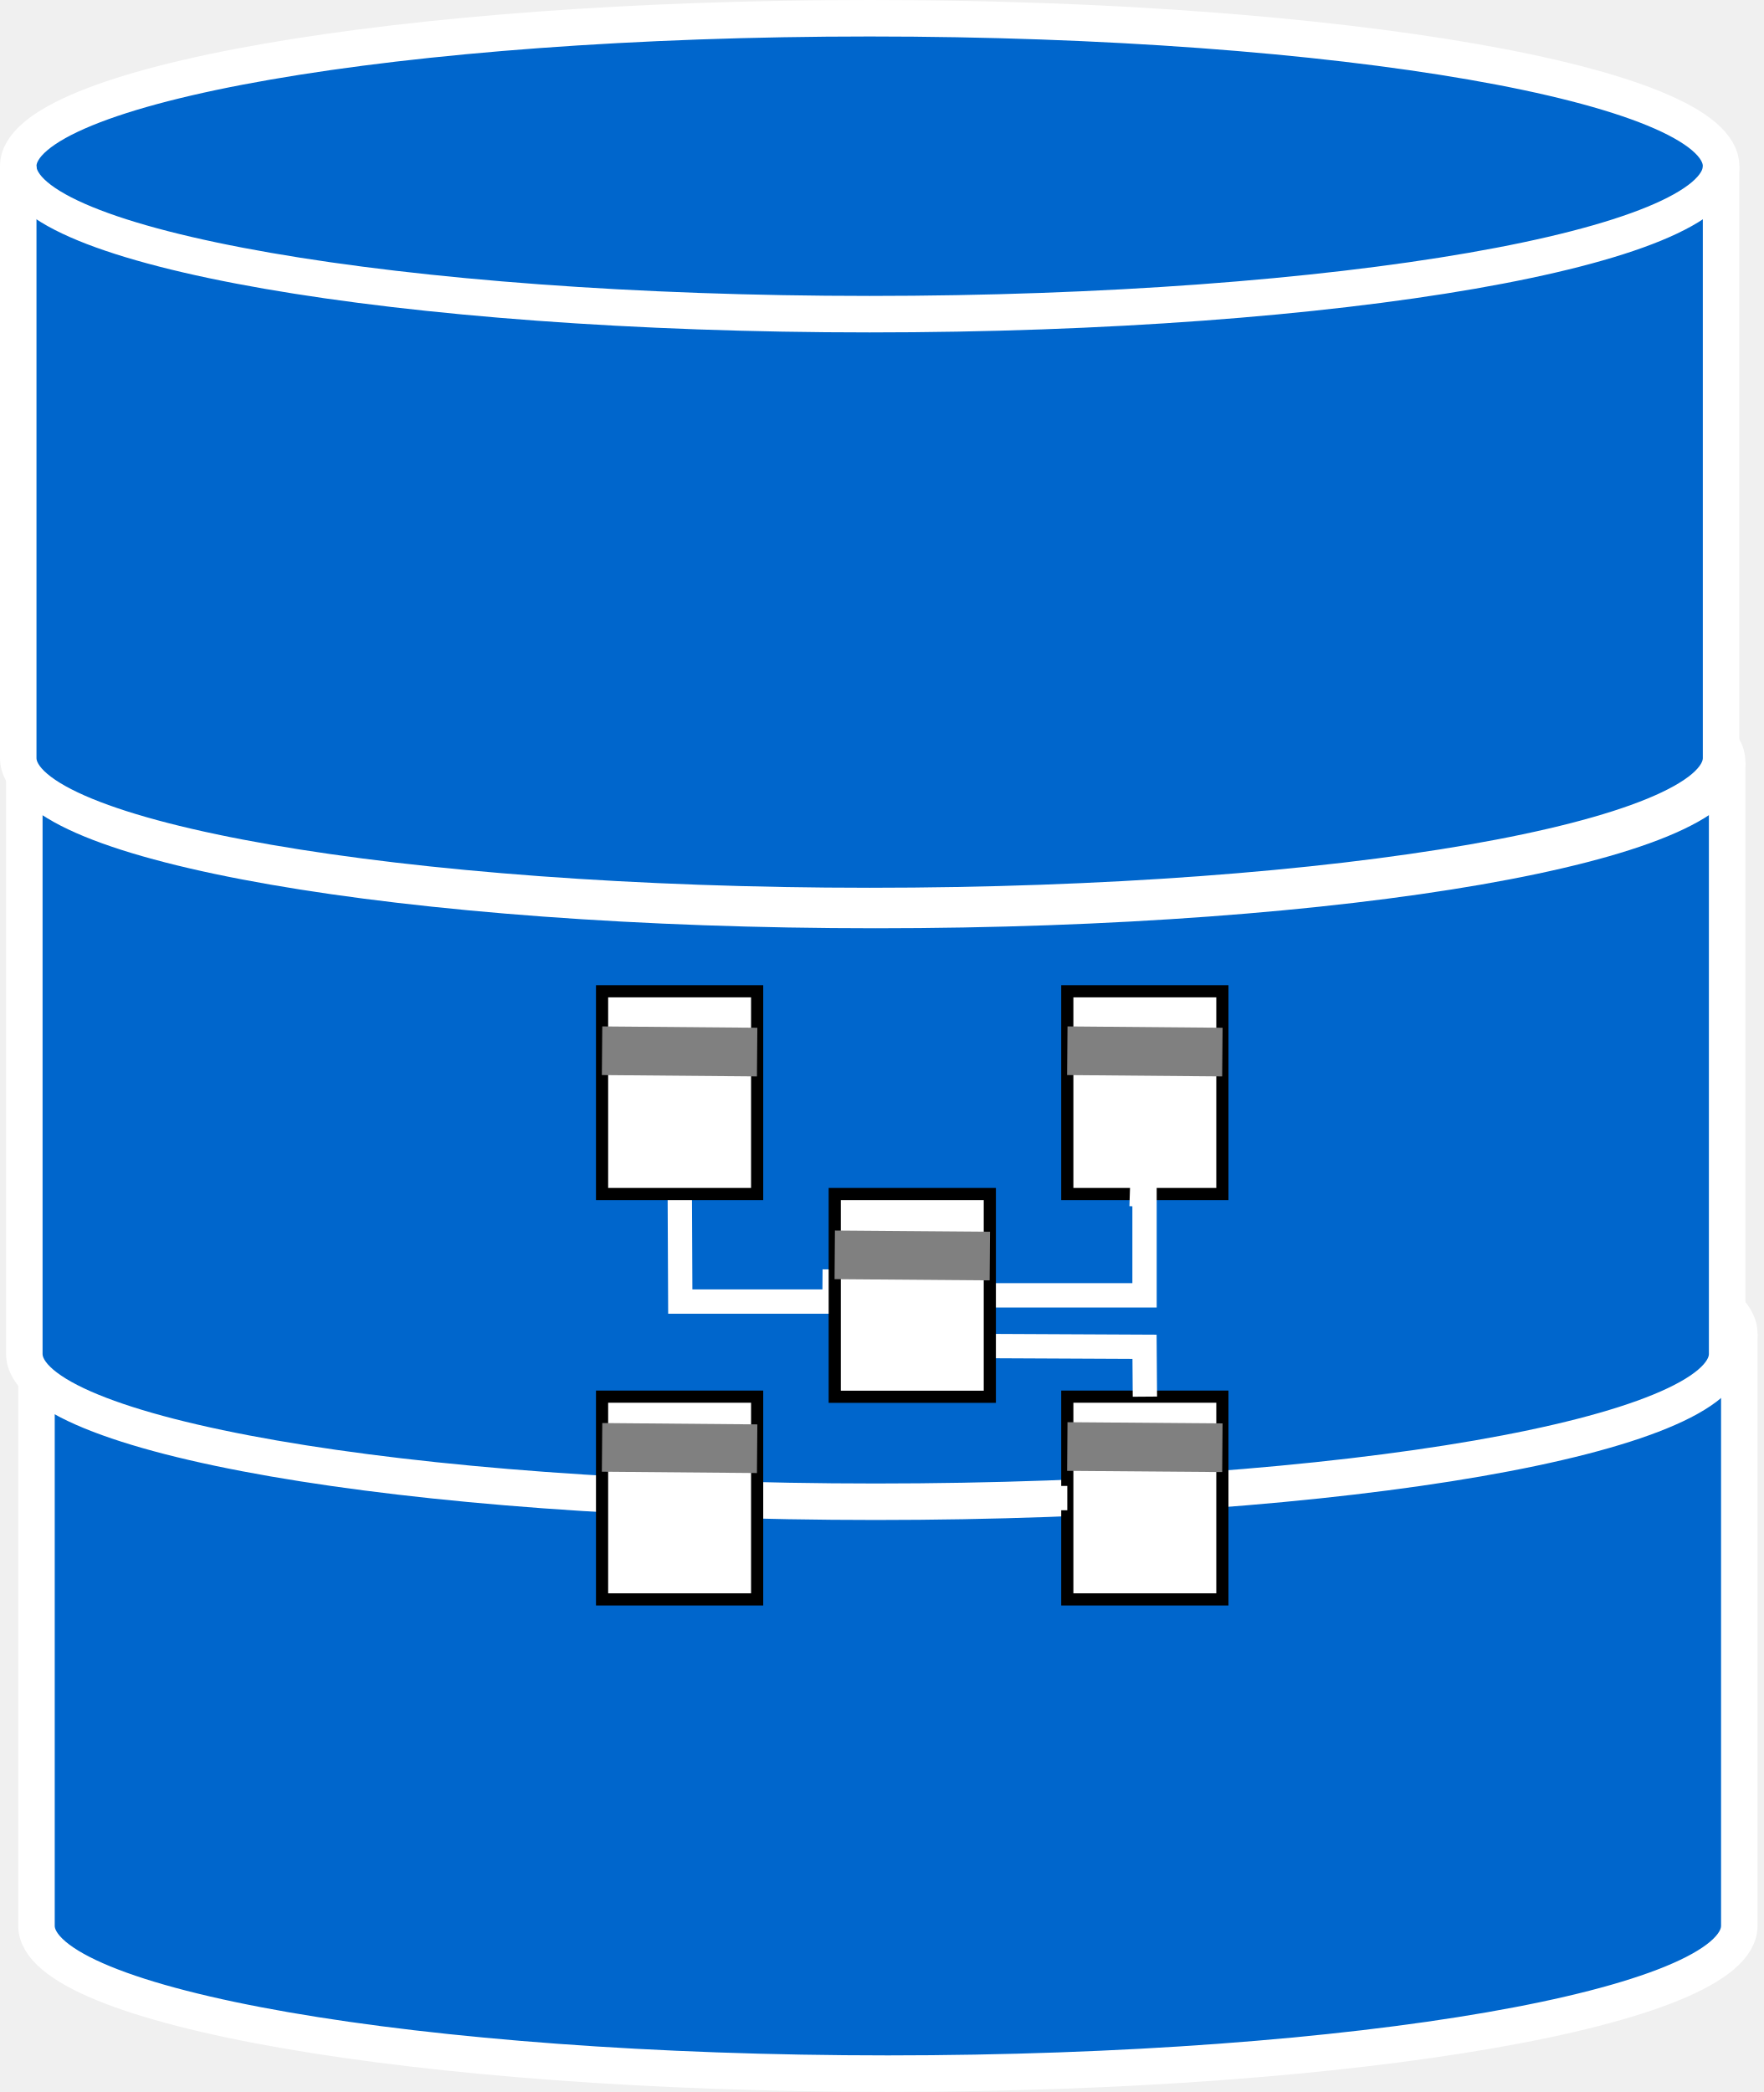
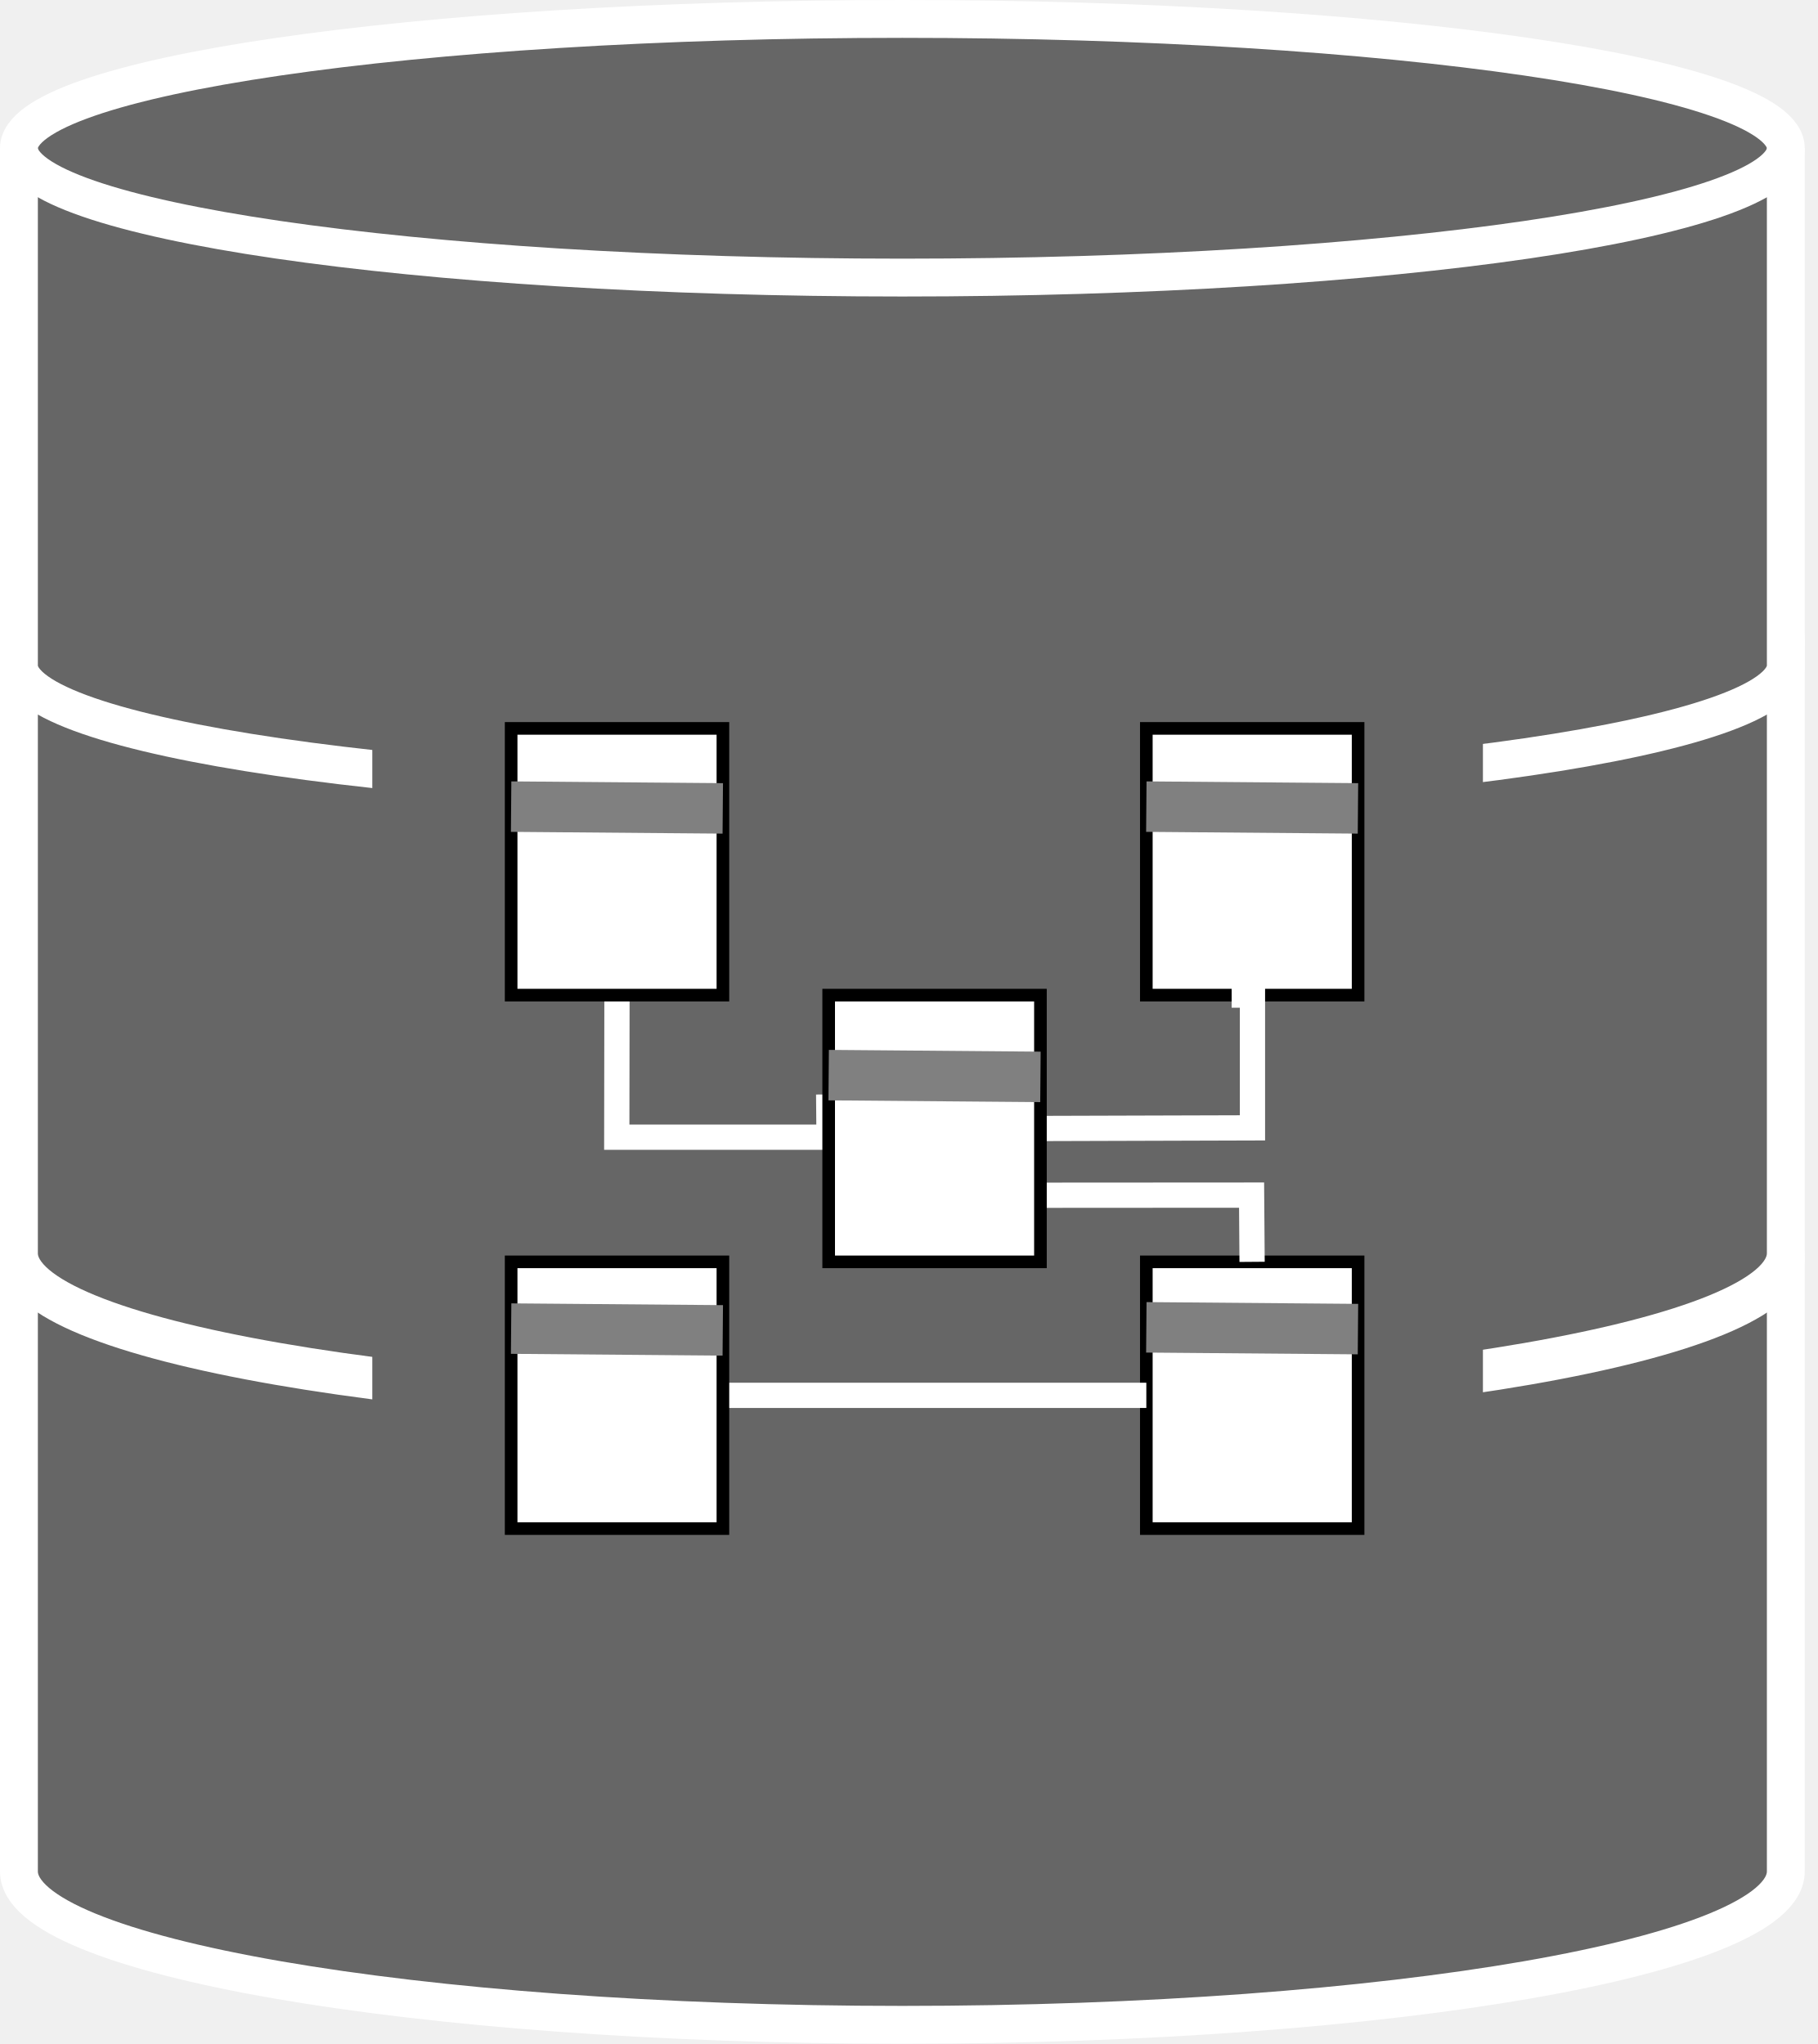
- <svg xmlns="http://www.w3.org/2000/svg" host="65bd71144e" version="1.1" width="145px" height="172px" viewBox="-0.5 -0.5 145 172" content="&lt;mxfile&gt;&lt;diagram id=&quot;dEtSK-sifGbha0X227S2&quot; name=&quot;Page-1&quot;&gt;7Vpbb+MoFP41eUXcsR+3mXb2ZaWR+rAzj0xMY2scEzm0SfbXL46xDXE8cRO3jTSlUmUOcIBzvnNDmZH5ave1lOv0H52ofIZhspuRLzOMGaT2f0XY14RY1P1lmSU1BXWEx+w/5YjQUZ+zRG2CiUbr3GTrkLjQRaEWJqDJstTbcNqTzsNd13KpeoTHhcz71H+zxKQ1lULY0f9W2TI1RwMr2cx1hE0qE731SOR+Rual1qb+Wu3mKq8k14ilXvcwMNqeq1SFGbOARPWKF5k/u7u5g5l9c9mNKfWv9p5kRu5Ss8rtJ7Kf9gLrat5qt6wUDZ5yvV2ksjQgkUb+lBs7eLdNM6Me13JRzdzaeZb2lOX5XOe6PGxCIOR8Pq8YHnbzRh4OzY5YZRqZFaqiQ9vv39Vd/0WVRu08krv7V6VXypR7O6UZhRiwepEDIos4gJAygiAlLCaO5bbTMqJOd6mnYYFBHDHKo5hxCnnkxCodzpbtzp0u7IdTx4Bq4j9cNehYNSSyQhaYM4aRiDn7MNU02/y5qgkUQ2P4YaqI+HlVLEv9vB64ZBsj5M9mOhwQ0bA8aBwCVfTlwVBfHAxOcH/Wu65KbKxyXV2aVC91IfP7jnpn5VEkKnGI8HCpdpn5XpGt6dW9H97Il51bcejsm05hj/zd7/zoOFTdbtmh16wbhmxoOviwMvmrCtu2W+hC1ZSHrJKKB+rq4oNxsAZKX4elyqXJXsKFpzTiln7TmWXZ6p4DIkI3hShgJIZQwBijOOKchDw3+rlcKMfGD81HnFEMEA5ZYwys/yMUUsxshIqRCFkbWS6V6bG2opN7b9q6mrD5zZ3CTRk47EWjmHAkIKZnjv2K1fajPlyH9VY1o+DPRuQvIdpPeVXPAgbdxBgs+f4PgwYXvskjDnjQJnCBfEQ0ej8Z7JrEEuATAfodpULfwjEizy12TvKcYwQUEt85ootd4zlHeODzTZWZlVcb8vv+dLS/tPI7uKsmA6tptZ/x0XetX32ti6IU8GPnyH7rl06sOIZdyOFq38SbxOpG7dJJgRBA/CY+0moFuR2rnSqdOWezk5knFyfMcyB1HW2eo/2tuCW03yS26XkJ9bHiSSQUXw9wEaz+LoR9CEJ6XU7t1z0nysCGdmXq7amuKbwA9Bs9UtrZzLupZ0EUo071jIdsBrLsCyJEc/xPREyDCIYmhcNgyHw/gIx43fgEyMUAIcIWp15jUwHEMrYlege96M0AMqL+/QTINTHFqpLDqIUIFq/EiAe1twJBhPo6nzppFmNUfXHF6r05thn3qHz7rYraa7PmAfcjeq+FNkNFXiwRF7ogwcGr+E70UniqDI+BFxonL6obbd1GmTH8VDvwtvBRpceI4uwzTIw3ZIJAdGTIGAEhaNw2eqEln3r2RyEixr36nzcu2+1+aVBP736sQe7/Bw==&lt;/diagram&gt;&lt;/mxfile&gt;">
+ <svg xmlns="http://www.w3.org/2000/svg" host="65bd71144e" version="1.1" width="144px" height="162px" viewBox="-0.5 -0.5 144 162" content="&lt;mxfile&gt;&lt;diagram id=&quot;dEtSK-sifGbha0X227S2&quot; name=&quot;Page-1&quot;&gt;7VpLb+M2EP41vhJ8P45NNtleCiyQQ3ePWouxhcqmITOx019fyqIkUrJixVYeBewAhjgkh+LMNx9nGM/I7Wr/vUg2y79MqvMZhul+Rr7NMKZCuO9S8FIJMEWVYFFkaSUKBA/Zv9oLoZc+ZaneRgOtMbnNNrFwbtZrPbeRLCkKs4uHPZo8XnWTLHRP8DBP8r707yy1S78tCFv5nzpbLG2nY5XUY71gu0xSswtE5G5GbgtjbPW02t/qvDRdbZZq3v1Ab/NehV7bMROIqmY8J/mT35t/MftSb3ZrC/NPs08yIzdLu8rdI3KPbgObctxqvyg9DR5zs5svk8KCNLHJ72TrOm92y8zqh00yL0fu3Dgne8zy/NbkpjgsQvjhUyo8rBb03B8+rsc50ybZWpdy6Nr9vfrtP+vC6n0g8nv/rs1K2+LFDal7ifeDxyFTDCglMGcMI6E4q3p3rY8R9TOWgX8FBkoyyqVinEIupUeaR9miWbf1hHvwzhhwjLw6JnQMFQBCygiClDBF0Kc5pl7m6pjKMTUln3IFR4Bdbn05IiyO2S6w/zgzrs1aNxbrmeeIEYctxmRsMY57Fqu3FWGXTmCuEfS+KMzTZnCf/gRNftfD4Zv3z1Vn/xy4N2MC0eq7Zw0uAILBBx1BEwE01CEmsBXrmUan7tT3TVPYpVmYdZLftdIbZ7t1qlMfXwHK9D6zP0uxQ33V+hX0fNv7GYfGS91Yu1f+GTZ+tRrKZjvt0KrnDRNATET4MDP9o0yAWog7yX1WWmWAImoMlcZ41d+FzhObPccp0jGP+Kk/TObWaHAiAZGC9bzuUYMkoJQIx+SKKw6ZitVvzVMx115jmO90FsEMII5ZpBorABFDSjAuiVSQx6ptUiy07al2VkxegmGbcsB2eHsCSEUREpwKyKTENHoHgkG5NBPOAoIpzweDu6AuS5GQKEcuXHIs+Hhl7qF69TYoGh+OihM2goLjsDhByMOQG3EshccOByIEEMR93sAIoIg48OXEwUdkBB9nEN/LICD4SPr6WTai70GuKKDWlmhPkSugkIQEi86m11NketDzQxeZs1eThPU5edjfFa15j5JKVvFRDL2Jufmt3MYkEAgHsOrwEQIiQhR7ld1OaOvAE6pJ2Y3XGfFXDWZvBYpBGKKE9NOoz4p1Qb5OrE+VSJ2K9HODmosjQY2mDurRLC2+Evj/B0inp+3VR05gn9iYPfhJWP6dGQQxJOlluX1gbHakuK9lF5YAQ370SOCABB7EsFMgn6wBGjUYslYR69SOA/n+GWeJYFd4TAmPgXuBidAxfNZ+HGD4FTAfBxgqAEekPVjQZIBxmqngDWAkYu+GmBHF+BUxk51AzrECyrb24G+ETKuGRRXRe8FDoj4apk7FxRgQnF09B3eoTR4/KoufqMCePBcfuB1kgIa3nx2mwo7HeLfzrUTlqBDwXhX5iuKJbj5P3Q5woMJPdDlw+W0lOU2QH17PH72FPnqt8SWqnBFV4fWMGR/rFAFFRMf7LhfBpHGamPLfGy4ZCQHRUX32YeOa7e9UquHtb33I3X8=&lt;/diagram&gt;&lt;/mxfile&gt;">
  <defs />
  <g>
-     <path d="M 2.5 157.83 L 2.5 109.17 C 2.5 102.45 33.84 97 72.5 97 C 111.16 97 142.5 102.45 142.5 109.17 L 142.5 157.83 C 142.5 164.54 111.16 169.99 72.5 169.99 C 33.84 169.99 2.5 164.54 2.5 157.83 Z" fill="#0066cc" stroke="#ffffff" stroke-width="3" stroke-miterlimit="10" pointer-events="all" />
-     <path d="M 2.5 109.17 C 2.5 115.89 33.84 121.33 72.5 121.33 C 111.16 121.33 142.5 115.89 142.5 109.17" fill="none" stroke="#ffffff" stroke-width="3" stroke-miterlimit="10" pointer-events="all" />
-     <path d="M 1.5 110.81 L 1.5 62.15 C 1.5 55.43 32.84 49.99 71.5 49.99 C 110.16 49.99 141.5 55.43 141.5 62.15 L 141.5 110.81 C 141.5 117.53 110.16 122.97 71.5 122.97 C 32.84 122.97 1.5 117.53 1.5 110.81 Z" fill="#0066cc" stroke="#ffffff" stroke-width="3" stroke-miterlimit="10" pointer-events="all" />
-     <path d="M 1.5 62.15 C 1.5 68.87 32.84 74.32 71.5 74.32 C 110.16 74.32 141.5 68.87 141.5 62.15" fill="none" stroke="#ffffff" stroke-width="3" stroke-miterlimit="10" pointer-events="all" />
-     <path d="M 1 61.82 L 1 13.16 C 1 6.45 32.34 1 71 1 C 109.66 1 141 6.45 141 13.16 L 141 61.82 C 141 68.54 109.66 73.99 71 73.99 C 32.34 73.99 1 68.54 1 61.82 Z" fill="#0066cc" stroke="#ffffff" stroke-width="3" stroke-miterlimit="10" pointer-events="all" />
-     <path d="M 1 13.16 C 1 19.88 32.34 25.33 71 25.33 C 109.66 25.33 141 19.88 141 13.16" fill="none" stroke="#ffffff" stroke-width="3" stroke-miterlimit="10" pointer-events="all" />
-     <path d="M 55.38 95.54 L 55.43 106.51 L 68.11 106.51 L 68.13 103.87" fill="none" stroke="#ffffff" stroke-width="2" stroke-miterlimit="10" pointer-events="none" />
-     <rect x="49" y="81" width="12.75" height="16.67" fill="rgb(255, 255, 255)" stroke="rgb(0, 0, 0)" pointer-events="none" />
-     <rect x="87.25" y="81" width="12.75" height="16.67" fill="rgb(255, 255, 255)" stroke="rgb(0, 0, 0)" pointer-events="none" />
-     <path d="M 80.88 106 L 93.6 106 L 93.6 97.71 L 92.39 97.67" fill="none" stroke="#ffffff" stroke-width="2" stroke-miterlimit="10" pointer-events="none" />
-     <rect x="87.25" y="114.33" width="12.75" height="16.67" fill="rgb(255, 255, 255)" stroke="rgb(0, 0, 0)" pointer-events="none" />
-     <path d="M 61.75 122.67 L 87.25 122.67" fill="none" stroke="#ffffff" stroke-width="2" stroke-miterlimit="10" pointer-events="none" />
-     <rect x="49" y="114.33" width="12.75" height="16.67" fill="rgb(255, 255, 255)" stroke="rgb(0, 0, 0)" pointer-events="none" />
-     <path d="M 61.75 86 L 49 85.89" fill="none" stroke="#808080" stroke-width="4" stroke-miterlimit="10" pointer-events="none" />
-     <path d="M 100 86 L 87.25 85.89" fill="none" stroke="#808080" stroke-width="4" stroke-miterlimit="10" pointer-events="none" />
-     <path d="M 100 118.53 L 87.25 118.43" fill="none" stroke="#808080" stroke-width="4" stroke-miterlimit="10" pointer-events="none" />
-     <path d="M 61.75 118.61 L 49 118.5" fill="none" stroke="#808080" stroke-width="4" stroke-miterlimit="10" pointer-events="none" />
-     <path d="M 80.88 110.17 L 93.6 110.23 L 93.63 114.33" fill="none" stroke="#ffffff" stroke-width="2" stroke-miterlimit="10" pointer-events="none" />
-     <rect x="68.13" y="97.67" width="12.75" height="16.67" fill="rgb(255, 255, 255)" stroke="rgb(0, 0, 0)" pointer-events="none" />
-     <path d="M 80.88 102.77 L 68.13 102.67" fill="none" stroke="#808080" stroke-width="4" stroke-miterlimit="10" pointer-events="none" />
+     <path d="M 1 147.82 L 1 99.16 C 1 92.44 32.34 87 71 87 C 109.66 87 141 92.44 141 99.16 L 141 147.82 C 141 154.54 109.66 159.98 71 159.98 C 32.34 159.98 1 154.54 1 147.82 Z" fill="#666666" stroke="#ffffff" stroke-width="3" stroke-miterlimit="10" pointer-events="all" />
+     <path d="M 1 99.16 C 1 105.88 32.34 111.33 71 111.33 C 109.66 111.33 141 105.88 141 99.16" fill="none" stroke="#ffffff" stroke-width="3" stroke-miterlimit="10" pointer-events="all" />
+     <path d="M 1 98.83 L 1 50.17 C 1 43.45 32.34 38 71 38 C 109.66 38 141 43.45 141 50.17 L 141 98.83 C 141 105.54 109.66 110.99 71 110.99 C 32.34 110.99 1 105.54 1 98.83 Z" fill="#666666" stroke="#ffffff" stroke-width="3" stroke-miterlimit="10" pointer-events="all" />
+     <path d="M 1 50.17 C 1 56.89 32.34 62.33 71 62.33 C 109.66 62.33 141 56.89 141 50.17" fill="none" stroke="#ffffff" stroke-width="3" stroke-miterlimit="10" pointer-events="all" />
+     <path d="M 1 52.25 L 1 11.25 C 1 5.59 32.34 1 71 1 C 109.66 1 141 5.59 141 11.25 L 141 52.25 C 141 57.91 109.66 62.5 71 62.5 C 32.34 62.5 1 57.91 1 52.25 Z" fill="#666666" stroke="#ffffff" stroke-width="3" stroke-miterlimit="10" pointer-events="all" />
+     <path d="M 1 11.25 C 1 16.91 32.34 21.5 71 21.5 C 109.66 21.5 141 16.91 141 11.25" fill="none" stroke="#ffffff" stroke-width="3" stroke-miterlimit="10" pointer-events="all" />
+     <rect x="29" y="53" width="88" height="74" fill="#666666" stroke="none" pointer-events="all" />
+     <path d="M 48.39 75.67 L 48.37 89.63 L 65.19 89.63 L 65.16 86.24" fill="none" stroke="#ffffff" stroke-width="2" stroke-miterlimit="10" pointer-events="none" />
+     <rect x="40" y="57.23" width="16.78" height="21.14" fill="rgb(255, 255, 255)" stroke="rgb(0, 0, 0)" pointer-events="none" />
+     <rect x="90.33" y="57.23" width="16.78" height="21.14" fill="rgb(255, 255, 255)" stroke="rgb(0, 0, 0)" pointer-events="none" />
+     <path d="M 81.94 88.94 L 98.74 88.89 L 98.74 78.37 L 97.09 78.37" fill="none" stroke="#ffffff" stroke-width="2" stroke-miterlimit="10" pointer-events="none" />
+     <rect x="90.33" y="99.51" width="16.78" height="21.14" fill="rgb(255, 255, 255)" stroke="rgb(0, 0, 0)" pointer-events="none" />
+     <path d="M 56.77 110.09 L 90.33 110.09" fill="none" stroke="#ffffff" stroke-width="2" stroke-miterlimit="10" pointer-events="none" />
+     <rect x="40" y="99.51" width="16.78" height="21.14" fill="rgb(255, 255, 255)" stroke="rgb(0, 0, 0)" pointer-events="none" />
+     <path d="M 56.77 63.57 L 40 63.43" fill="none" stroke="#808080" stroke-width="4" stroke-miterlimit="10" pointer-events="none" />
+     <path d="M 107.1 63.57 L 90.33 63.43" fill="none" stroke="#808080" stroke-width="4" stroke-miterlimit="10" pointer-events="none" />
+     <path d="M 107.1 104.84 L 90.33 104.7" fill="none" stroke="#808080" stroke-width="4" stroke-miterlimit="10" pointer-events="none" />
+     <path d="M 56.77 104.94 L 40 104.8" fill="none" stroke="#808080" stroke-width="4" stroke-miterlimit="10" pointer-events="none" />
+     <path d="M 81.94 94.23 L 98.67 94.22 L 98.71 99.51" fill="none" stroke="#ffffff" stroke-width="2" stroke-miterlimit="10" pointer-events="none" />
+     <rect x="65.16" y="78.37" width="16.78" height="21.14" fill="rgb(255, 255, 255)" stroke="rgb(0, 0, 0)" pointer-events="none" />
+     <path d="M 81.94 84.85 L 65.16 84.71" fill="none" stroke="#808080" stroke-width="4" stroke-miterlimit="10" pointer-events="none" />
  </g>
</svg>
